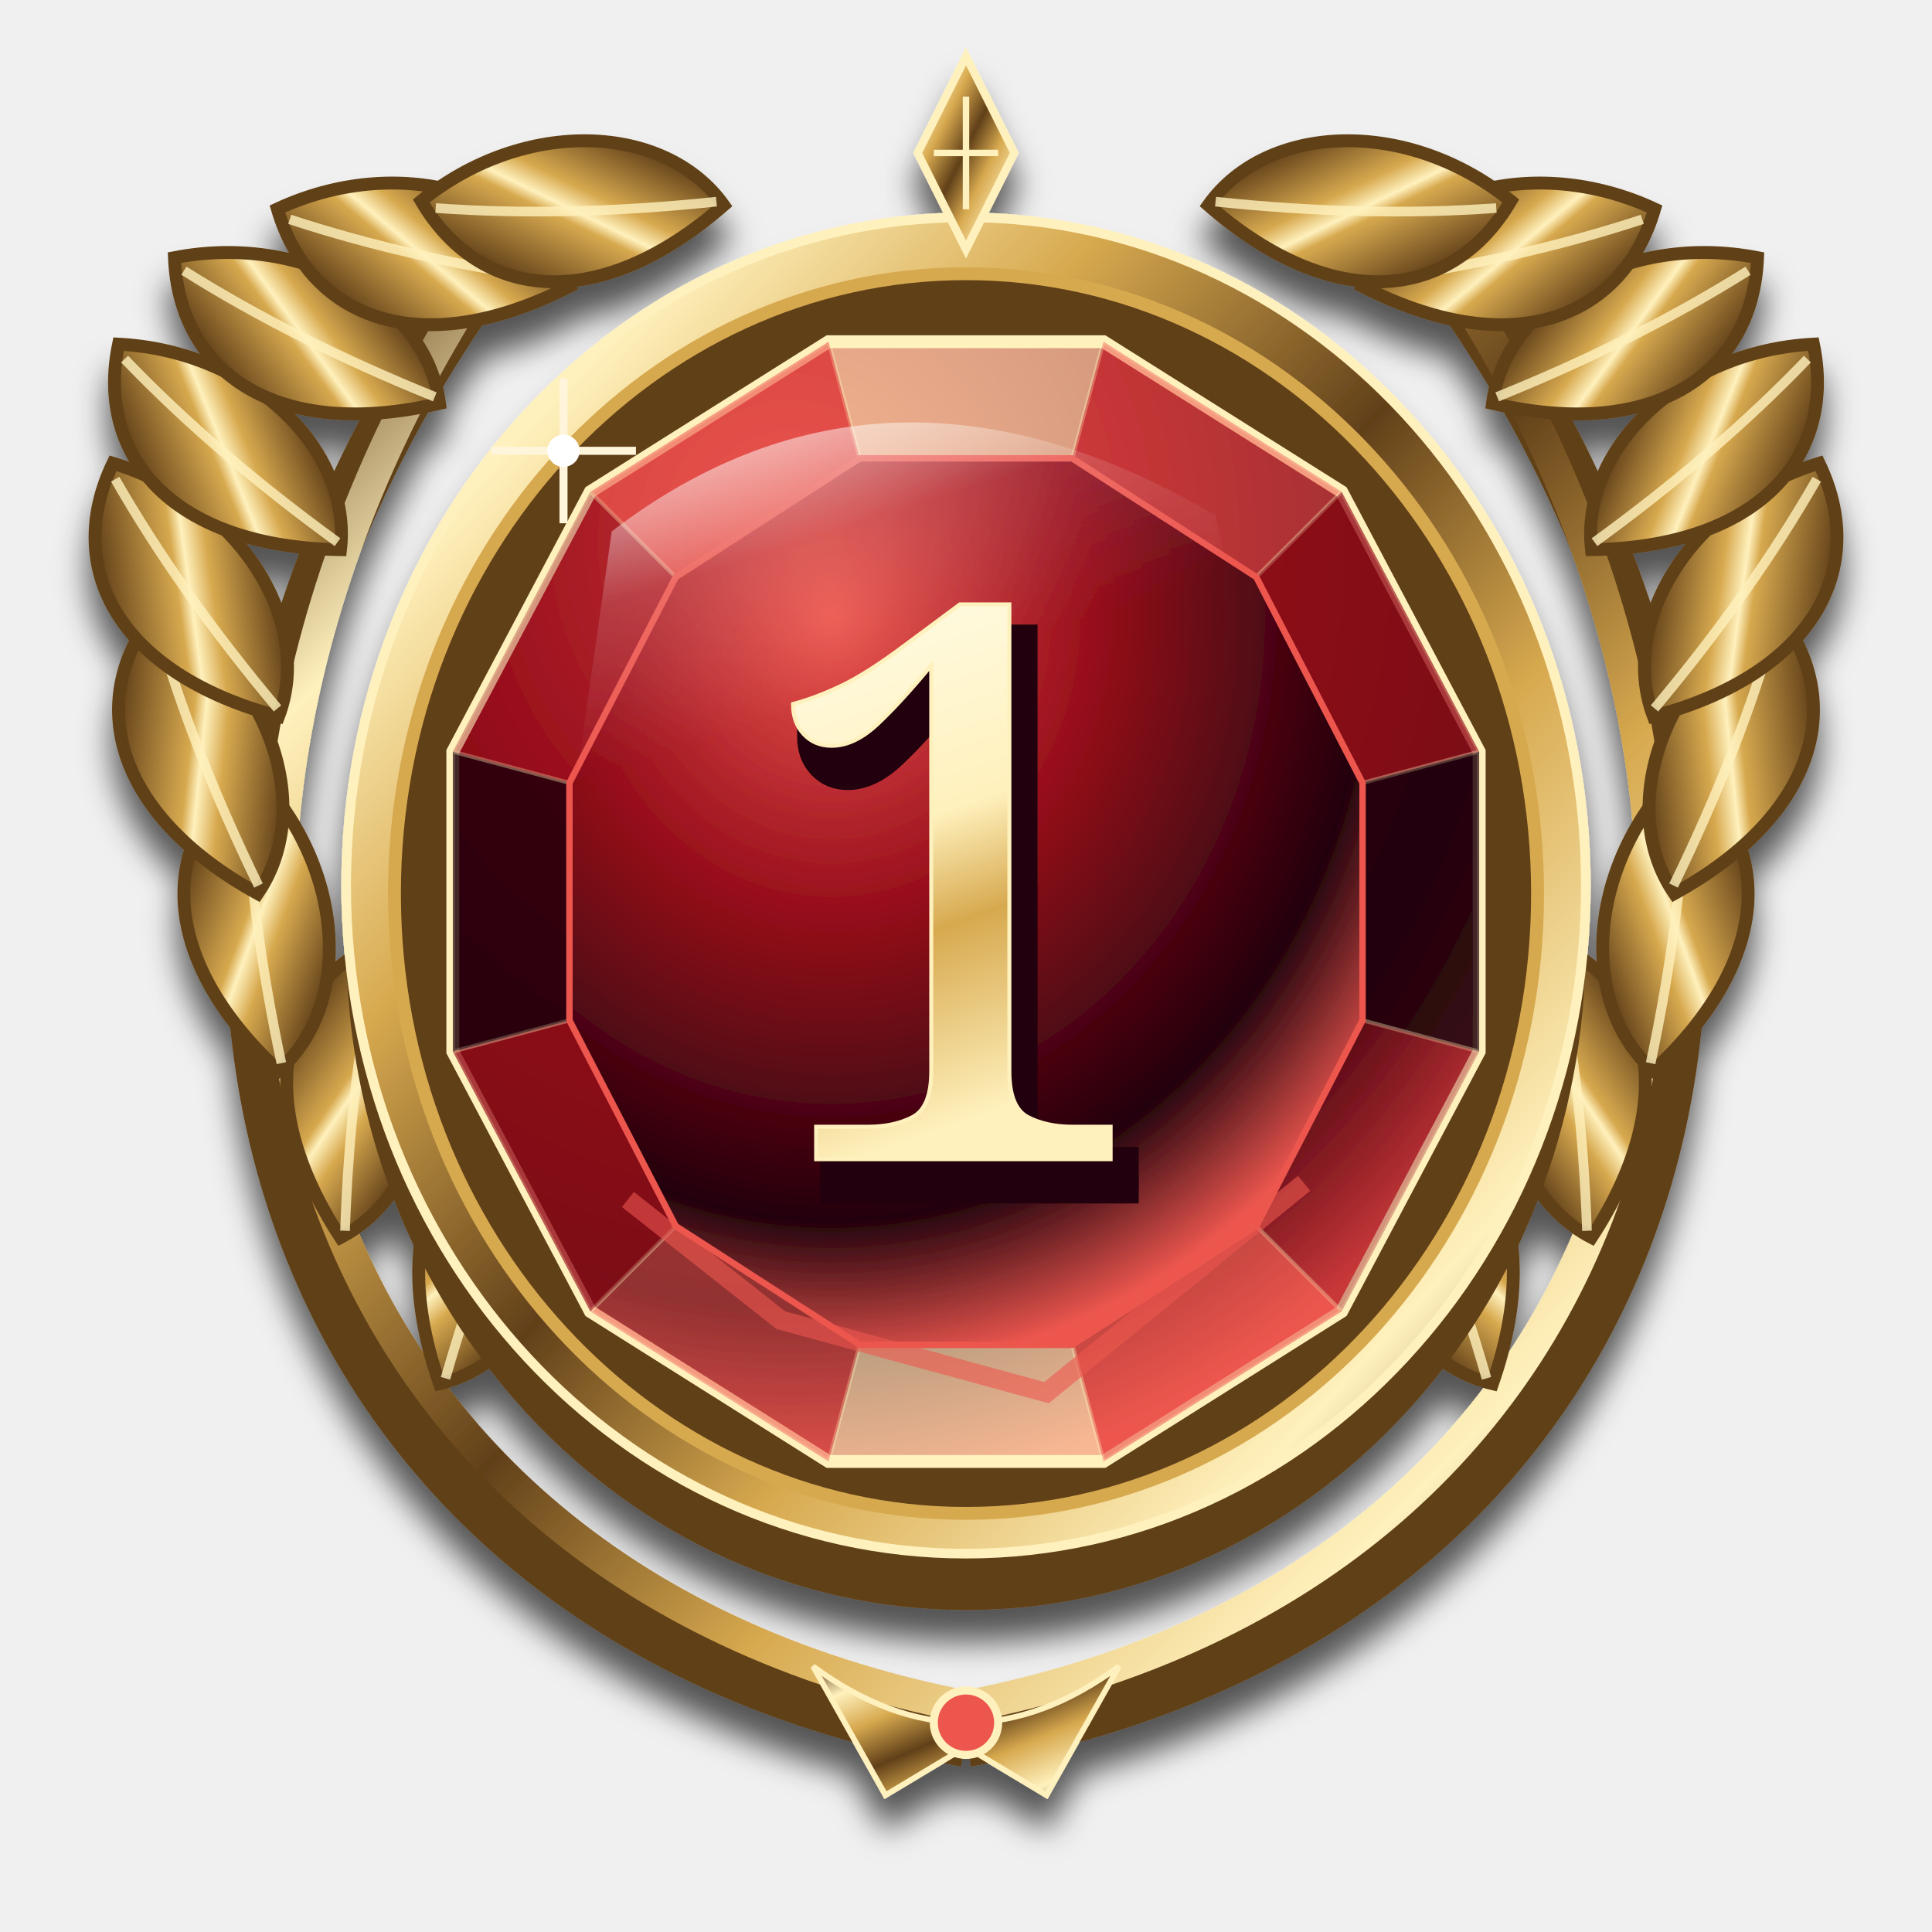
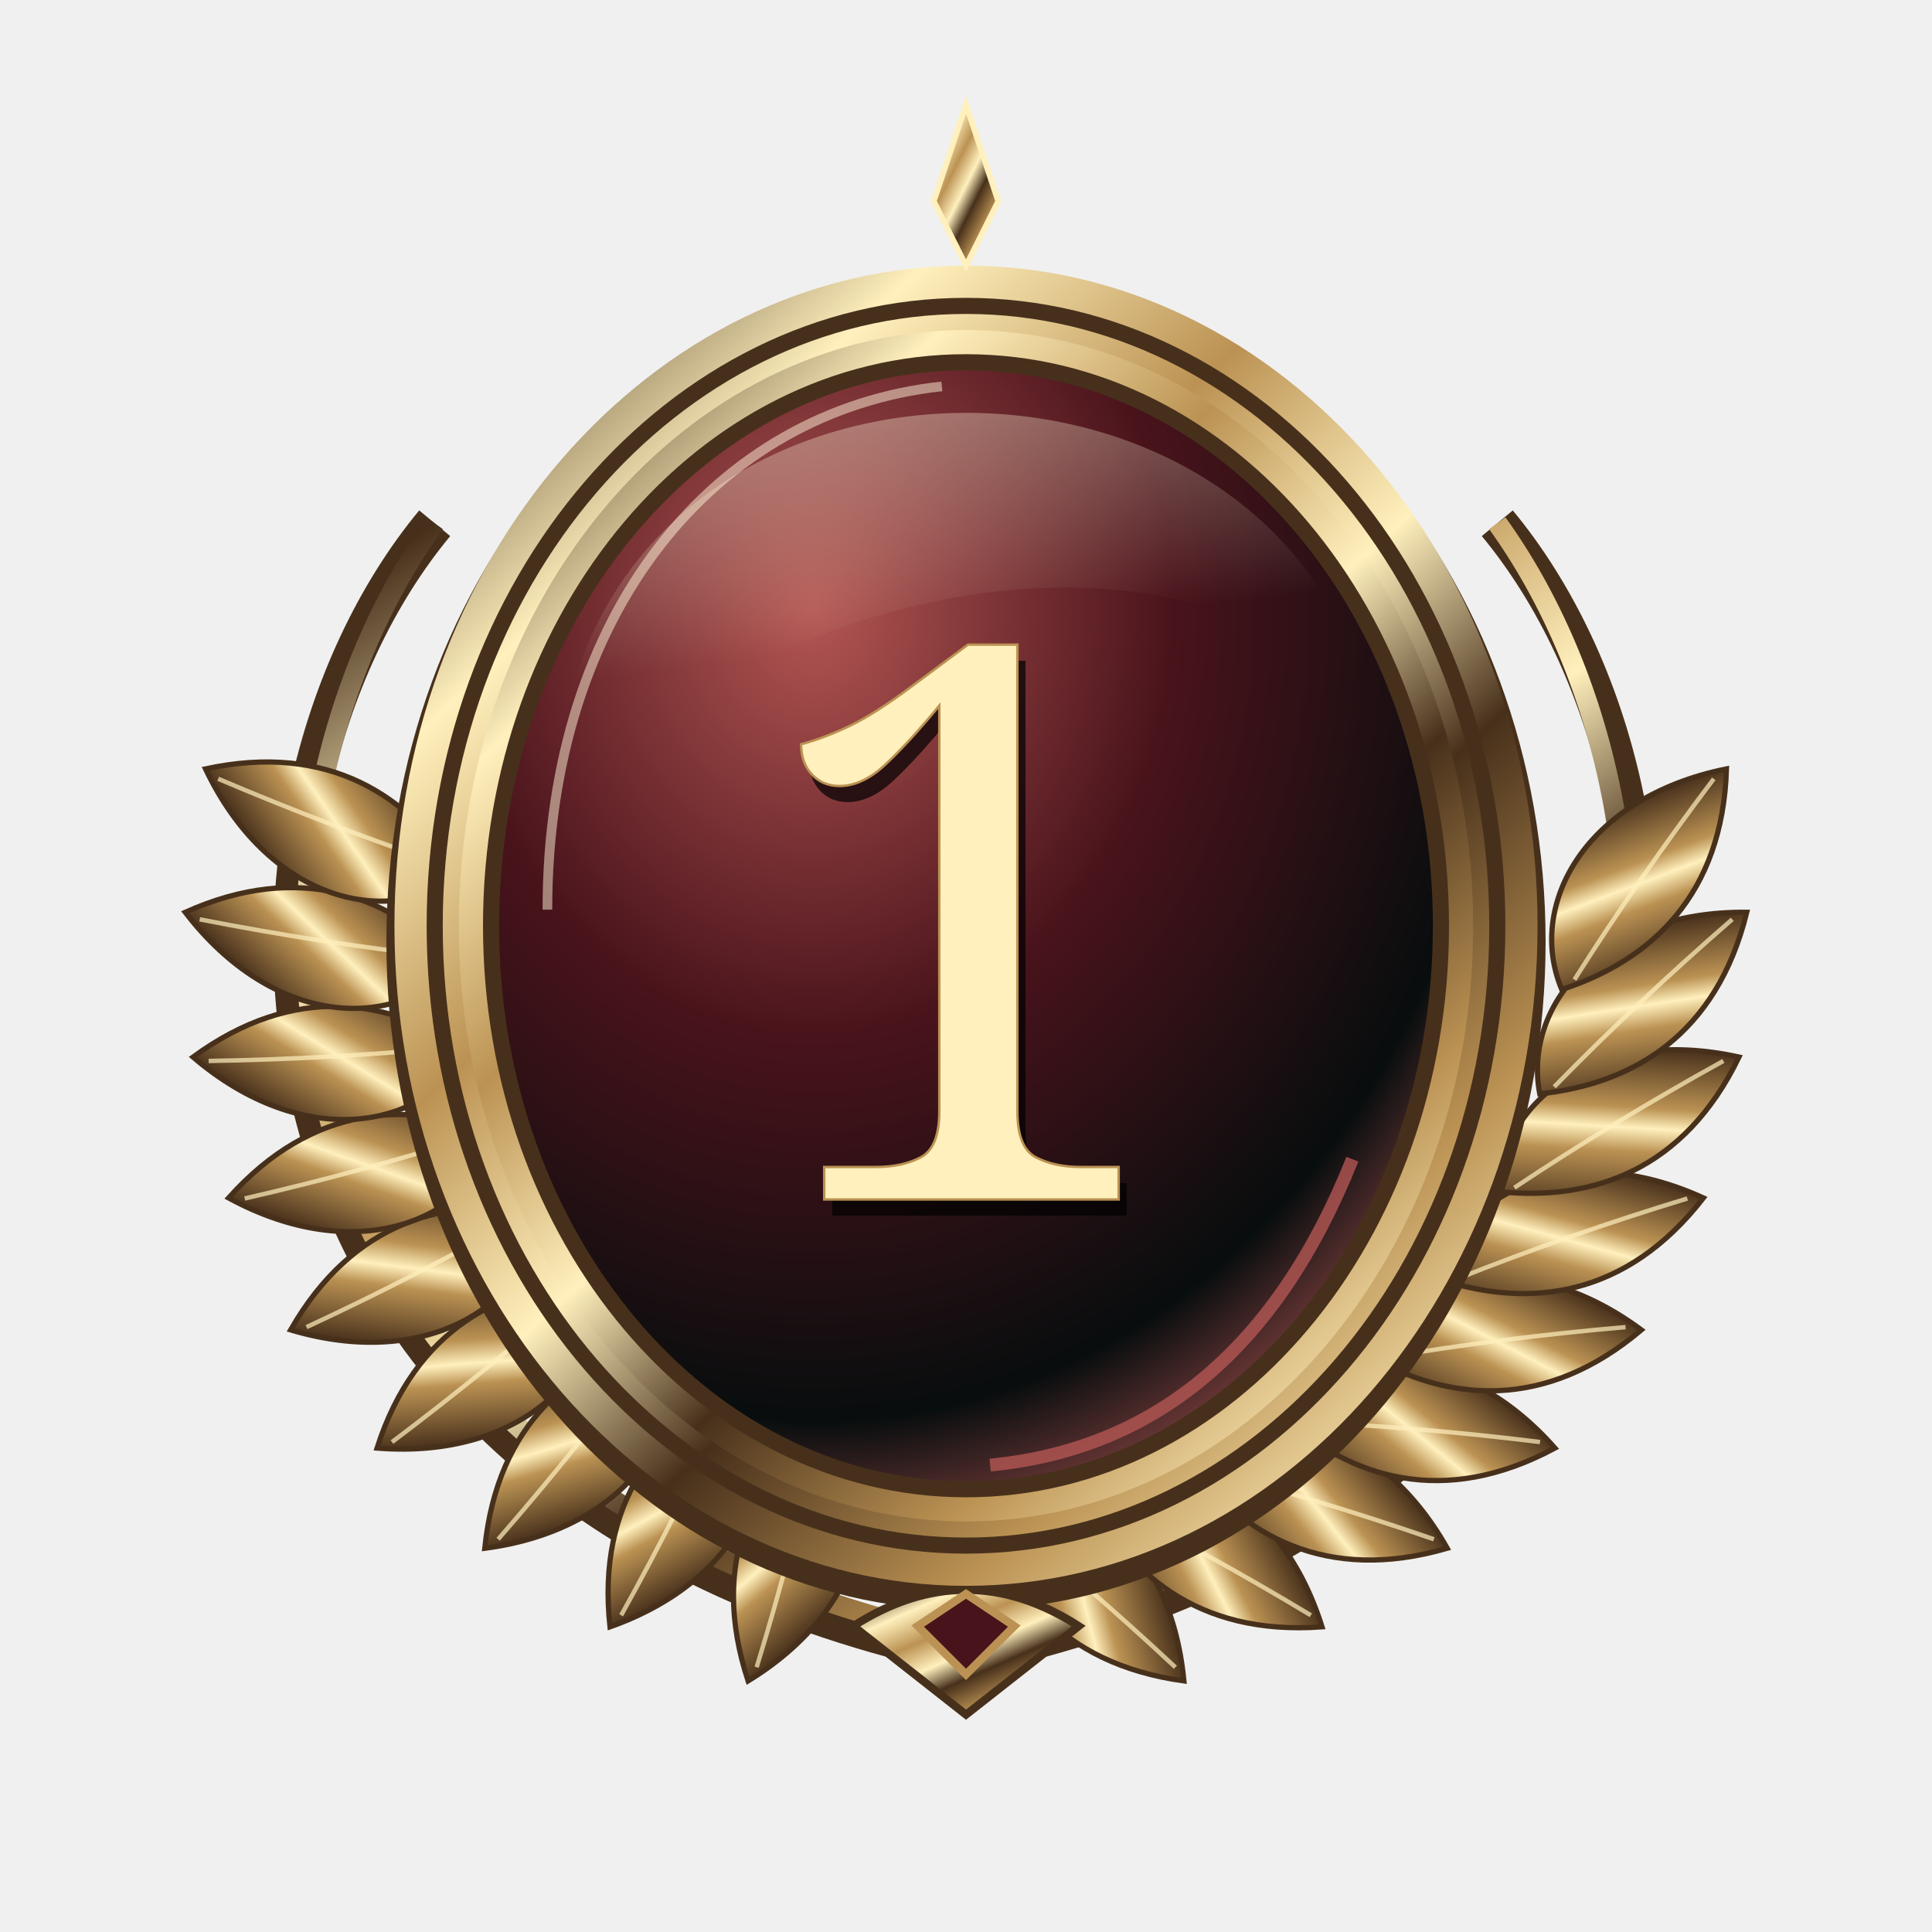
- <svg xmlns="http://www.w3.org/2000/svg" viewBox="0 0 240 240">
+ <svg xmlns="http://www.w3.org/2000/svg" width="240" height="240" viewBox="0 0 240 240">
  <defs>
-     <linearGradient id="metal" x1="0" y1="0" x2="1" y2="1">
-       <stop stop-color="#614019" />
-       <stop offset=".15" stop-color="#fff1bd" />
-       <stop offset=".31" stop-color="#d7a94f" />
-       <stop offset=".49" stop-color="#614019" />
-       <stop offset=".65" stop-color="#d7a94f" />
-       <stop offset=".84" stop-color="#fff1bd" />
-       <stop offset="1" stop-color="#614019" />
+     <linearGradient id="metal" x1=".1" y1="0" x2=".9" y2="1" gradientUnits="objectBoundingBox">
+       <stop stop-color="#47301b" />
+       <stop offset=".18" stop-color="#fff0bd" />
+       <stop offset=".35" stop-color="#bb9253" />
+       <stop offset=".5" stop-color="#fff0bd" />
+       <stop offset=".63" stop-color="#47301b" />
+       <stop offset=".8" stop-color="#bb9253" />
+       <stop offset=".95" stop-color="#fff0bd" />
+       <stop offset="1" stop-color="#47301b" />
    </linearGradient>
-     <linearGradient id="leaf">
-       <stop stop-color="#614019" />
-       <stop offset=".43" stop-color="#d7a94f" />
-       <stop offset=".5" stop-color="#fff1bd" />
-       <stop offset=".63" stop-color="#d7a94f" />
-       <stop offset="1" stop-color="#614019" />
+     <linearGradient id="leaf" x2="1" y2=".7">
+       <stop stop-color="#47301b" />
+       <stop offset=".38" stop-color="#bb9253" />
+       <stop offset=".52" stop-color="#fff0bd" />
+       <stop offset=".64" stop-color="#bb9253" />
+       <stop offset="1" stop-color="#47301b" />
    </linearGradient>
-     <radialGradient id="stone" cx=".33" cy=".18" r=".85">
-       <stop stop-color="#ec564e" />
-       <stop offset=".4" stop-color="#940c1a" />
-       <stop offset=".8" stop-color="#23030d" />
-       <stop offset="1" stop-color="#ec564e" />
+     <radialGradient id="enamel" cx=".34" cy=".22" r=".9">
+       <stop stop-color="#b35653" />
+       <stop offset=".42" stop-color="#49131b" />
+       <stop offset=".8" stop-color="#080d0e" />
+       <stop offset="1" stop-color="#b35653" />
    </radialGradient>
-     <linearGradient id="shine" x1="0" y1="0" x2=".5" y2="1">
-       <stop stop-color="#fff" stop-opacity=".85" />
-       <stop offset=".35" stop-color="#fff" stop-opacity=".13" />
-       <stop offset=".65" stop-color="#fff" stop-opacity="0" />
+     <linearGradient id="glass" x2=".25" y2="1">
+       <stop stop-color="#fff6db" stop-opacity=".42" />
+       <stop offset=".65" stop-color="#fff6db" stop-opacity="0" />
    </linearGradient>
-     <linearGradient id="number" x1="0" y1="0" x2=".2" y2="1">
-       <stop stop-color="#fffce7" />
-       <stop offset=".45" stop-color="#fff1bd" />
-       <stop offset=".65" stop-color="#d7a94f" />
-       <stop offset="1" stop-color="#fff1bd" />
-     </linearGradient>
-     <filter id="shadow">
-       <feDropShadow dx="0" dy="4" stdDeviation="2" flood-opacity=".65" />
-     </filter>
  </defs>
-   <g filter="url(#shadow)">
-     <path d="M120 216C29 200 8 109 58 37M120 216C211 200 232 109 182 37" fill="none" stroke="#614019" stroke-width="7" />
-     <path d="M120 212C33 195 13 109 58 37M120 212C207 195 227 109 182 37" fill="none" stroke="url(#metal)" stroke-width="4" />
-     <g transform="">
-       <g transform="translate(54.60 171.89) rotate(48)">
-         <path d="M0 0C-19-8-24-22-16-34C-1-27 6-11 0 0Z" fill="url(#leaf)" stroke="#614019" stroke-width="1.6" />
-         <path d="M-16-32Q-10-17 0-1" fill="none" stroke="#fff1bd" stroke-width="1.2" opacity=".8" />
-       </g>
-       <g transform="translate(42.30 153.72) rotate(34)">
-         <path d="M0 0C-19-8-24-22-16-34C-1-27 6-11 0 0Z" fill="url(#leaf)" stroke="#614019" stroke-width="1.6" />
-         <path d="M-16-32Q-10-17 0-1" fill="none" stroke="#fff1bd" stroke-width="1.2" opacity=".8" />
-       </g>
-       <g transform="translate(34.61 133.01) rotate(20)">
-         <path d="M0 0C-19-8-24-22-16-34C-1-27 6-11 0 0Z" fill="url(#leaf)" stroke="#614019" stroke-width="1.6" />
-         <path d="M-16-32Q-10-17 0-1" fill="none" stroke="#fff1bd" stroke-width="1.2" opacity=".8" />
-       </g>
-       <g transform="translate(32.00 111.00) rotate(6)">
-         <path d="M0 0C-19-8-24-22-16-34C-1-27 6-11 0 0Z" fill="url(#leaf)" stroke="#614019" stroke-width="1.6" />
-         <path d="M-16-32Q-10-17 0-1" fill="none" stroke="#fff1bd" stroke-width="1.2" opacity=".8" />
-       </g>
-       <g transform="translate(34.61 88.99) rotate(-8)">
-         <path d="M0 0C-19-8-24-22-16-34C-1-27 6-11 0 0Z" fill="url(#leaf)" stroke="#614019" stroke-width="1.6" />
-         <path d="M-16-32Q-10-17 0-1" fill="none" stroke="#fff1bd" stroke-width="1.2" opacity=".8" />
-       </g>
-       <g transform="translate(42.30 68.28) rotate(-22)">
-         <path d="M0 0C-19-8-24-22-16-34C-1-27 6-11 0 0Z" fill="url(#leaf)" stroke="#614019" stroke-width="1.6" />
-         <path d="M-16-32Q-10-17 0-1" fill="none" stroke="#fff1bd" stroke-width="1.2" opacity=".8" />
-       </g>
-       <g transform="translate(54.60 50.11) rotate(-36)">
-         <path d="M0 0C-19-8-24-22-16-34C-1-27 6-11 0 0Z" fill="url(#leaf)" stroke="#614019" stroke-width="1.6" />
-         <path d="M-16-32Q-10-17 0-1" fill="none" stroke="#fff1bd" stroke-width="1.2" opacity=".8" />
-       </g>
-       <g transform="translate(70.79 35.56) rotate(-50)">
-         <path d="M0 0C-19-8-24-22-16-34C-1-27 6-11 0 0Z" fill="url(#leaf)" stroke="#614019" stroke-width="1.6" />
-         <path d="M-16-32Q-10-17 0-1" fill="none" stroke="#fff1bd" stroke-width="1.2" opacity=".8" />
-       </g>
-       <g transform="translate(89.90 25.49) rotate(-64)">
-         <path d="M0 0C-19-8-24-22-16-34C-1-27 6-11 0 0Z" fill="url(#leaf)" stroke="#614019" stroke-width="1.6" />
-         <path d="M-16-32Q-10-17 0-1" fill="none" stroke="#fff1bd" stroke-width="1.2" opacity=".8" />
-       </g>
-     </g>
-     <g transform="translate(240 0) scale(-1 1)">
-       <g transform="translate(54.60 171.89) rotate(48)">
-         <path d="M0 0C-19-8-24-22-16-34C-1-27 6-11 0 0Z" fill="url(#leaf)" stroke="#614019" stroke-width="1.6" />
-         <path d="M-16-32Q-10-17 0-1" fill="none" stroke="#fff1bd" stroke-width="1.2" opacity=".8" />
-       </g>
-       <g transform="translate(42.30 153.72) rotate(34)">
-         <path d="M0 0C-19-8-24-22-16-34C-1-27 6-11 0 0Z" fill="url(#leaf)" stroke="#614019" stroke-width="1.6" />
-         <path d="M-16-32Q-10-17 0-1" fill="none" stroke="#fff1bd" stroke-width="1.2" opacity=".8" />
-       </g>
-       <g transform="translate(34.61 133.01) rotate(20)">
-         <path d="M0 0C-19-8-24-22-16-34C-1-27 6-11 0 0Z" fill="url(#leaf)" stroke="#614019" stroke-width="1.6" />
-         <path d="M-16-32Q-10-17 0-1" fill="none" stroke="#fff1bd" stroke-width="1.2" opacity=".8" />
-       </g>
-       <g transform="translate(32.00 111.00) rotate(6)">
-         <path d="M0 0C-19-8-24-22-16-34C-1-27 6-11 0 0Z" fill="url(#leaf)" stroke="#614019" stroke-width="1.6" />
-         <path d="M-16-32Q-10-17 0-1" fill="none" stroke="#fff1bd" stroke-width="1.2" opacity=".8" />
-       </g>
-       <g transform="translate(34.61 88.99) rotate(-8)">
-         <path d="M0 0C-19-8-24-22-16-34C-1-27 6-11 0 0Z" fill="url(#leaf)" stroke="#614019" stroke-width="1.6" />
-         <path d="M-16-32Q-10-17 0-1" fill="none" stroke="#fff1bd" stroke-width="1.2" opacity=".8" />
-       </g>
-       <g transform="translate(42.30 68.28) rotate(-22)">
-         <path d="M0 0C-19-8-24-22-16-34C-1-27 6-11 0 0Z" fill="url(#leaf)" stroke="#614019" stroke-width="1.6" />
-         <path d="M-16-32Q-10-17 0-1" fill="none" stroke="#fff1bd" stroke-width="1.2" opacity=".8" />
-       </g>
-       <g transform="translate(54.60 50.11) rotate(-36)">
-         <path d="M0 0C-19-8-24-22-16-34C-1-27 6-11 0 0Z" fill="url(#leaf)" stroke="#614019" stroke-width="1.6" />
-         <path d="M-16-32Q-10-17 0-1" fill="none" stroke="#fff1bd" stroke-width="1.2" opacity=".8" />
-       </g>
-       <g transform="translate(70.79 35.56) rotate(-50)">
-         <path d="M0 0C-19-8-24-22-16-34C-1-27 6-11 0 0Z" fill="url(#leaf)" stroke="#614019" stroke-width="1.6" />
-         <path d="M-16-32Q-10-17 0-1" fill="none" stroke="#fff1bd" stroke-width="1.2" opacity=".8" />
-       </g>
-       <g transform="translate(89.90 25.49) rotate(-64)">
-         <path d="M0 0C-19-8-24-22-16-34C-1-27 6-11 0 0Z" fill="url(#leaf)" stroke="#614019" stroke-width="1.6" />
-         <path d="M-16-32Q-10-17 0-1" fill="none" stroke="#fff1bd" stroke-width="1.2" opacity=".8" />
-       </g>
-     </g>
-     <ellipse cx="120" cy="117" rx="77" ry="83" fill="#614019" />
-     <ellipse cx="120" cy="110" rx="77" ry="83" fill="url(#metal)" stroke="#fff1bd" stroke-width="1.2" />
-     <ellipse cx="120" cy="111" rx="71" ry="77" fill="#614019" stroke="#d7a94f" stroke-width="1.6" />
-     <polygon points="102.92,42.45 137.08,42.45 166.67,61.09 183.75,93.37 183.75,130.63 166.67,162.91 137.08,181.55 102.92,181.55 73.33,162.91 56.25,130.63 56.25,93.37 73.33,61.09" fill="url(#stone)" stroke="#fff1bd" stroke-width="1.6" />
-     <polygon points="102.92,42.45 137.08,42.45 133.20,56.94 106.80,56.94" fill="#fff1bd" fill-opacity="0.62" stroke="#fff1bd" stroke-opacity=".2" stroke-width=".5" />
-     <polygon points="137.08,42.45 166.67,61.09 156.06,71.69 133.20,56.94" fill="#ec564e" fill-opacity="0.55" stroke="#fff1bd" stroke-opacity=".2" stroke-width=".5" />
-     <polygon points="166.67,61.09 183.75,93.37 169.26,97.25 156.06,71.69" fill="#940c1a" fill-opacity="0.8" stroke="#fff1bd" stroke-opacity=".2" stroke-width=".5" />
-     <polygon points="183.75,93.37 183.75,130.63 169.26,126.75 169.26,97.25" fill="#23030d" fill-opacity="0.85" stroke="#fff1bd" stroke-opacity=".2" stroke-width=".5" />
-     <polygon points="183.75,130.63 166.67,162.91 156.06,152.31 169.26,126.75" fill="#940c1a" fill-opacity="0.4" stroke="#fff1bd" stroke-opacity=".2" stroke-width=".5" />
-     <polygon points="166.67,162.91 137.08,181.55 133.20,167.06 156.06,152.31" fill="#ec564e" fill-opacity="0.65" stroke="#fff1bd" stroke-opacity=".2" stroke-width=".5" />
-     <polygon points="137.08,181.55 102.92,181.55 106.80,167.06 133.20,167.06" fill="#fff1bd" fill-opacity="0.62" stroke="#fff1bd" stroke-opacity=".2" stroke-width=".5" />
-     <polygon points="102.92,181.55 73.33,162.91 83.94,152.31 106.80,167.06" fill="#ec564e" fill-opacity="0.55" stroke="#fff1bd" stroke-opacity=".2" stroke-width=".5" />
-     <polygon points="73.33,162.91 56.25,130.63 70.74,126.75 83.94,152.31" fill="#940c1a" fill-opacity="0.8" stroke="#fff1bd" stroke-opacity=".2" stroke-width=".5" />
-     <polygon points="56.25,130.63 56.25,93.37 70.74,97.25 70.74,126.75" fill="#23030d" fill-opacity="0.85" stroke="#fff1bd" stroke-opacity=".2" stroke-width=".5" />
-     <polygon points="56.25,93.37 73.33,61.09 83.94,71.69 70.74,97.25" fill="#940c1a" fill-opacity="0.4" stroke="#fff1bd" stroke-opacity=".2" stroke-width=".5" />
-     <polygon points="73.33,61.09 102.92,42.45 106.80,56.94 83.94,71.69" fill="#ec564e" fill-opacity="0.65" stroke="#fff1bd" stroke-opacity=".2" stroke-width=".5" />
-     <polygon points="106.80,56.94 133.20,56.94 156.06,71.69 169.26,97.25 169.26,126.75 156.06,152.31 133.20,167.06 106.80,167.06 83.94,152.31 70.74,126.75 70.74,97.25 83.94,71.69" fill="url(#stone)" stroke="#ec564e" stroke-width=".8" />
-     <path d="M76 66Q110 40 151 64L157 91Q111 78 70 108Z" fill="url(#shine)" />
-     <path d="M78 149L97 164 130 173 162 147" fill="none" stroke="#ec564e" stroke-width="2.4" opacity=".6" />
-     <text x="121" y="148" text-anchor="middle" font-family="Georgia,serif" font-size="96" fill="#23030d" stroke="#23030d" stroke-width="3">1</text>
-     <text x="119" y="144" text-anchor="middle" font-family="Georgia,serif" font-size="96" fill="url(#number)" stroke="#fff1bd" stroke-width=".5">1</text>
-     <path d="M120 7L126 19 120 31 114 19Z" fill="url(#metal)" stroke="#fff1bd" />
-     <path d="M120 12V26M116 19H124" stroke="#fff1bd" stroke-width=".8" />
-     <path d="M101 207Q120 221 139 207L130 223 120 217 110 223Z" fill="url(#metal)" stroke="#fff1bd" stroke-width=".7" />
-     <circle cx="120" cy="214" r="4" fill="#ec564e" stroke="#fff1bd" />
-     <path d="M70 47V65M61 56H79" stroke="#fff5da" stroke-width="1" />
-     <circle cx="70" cy="56" r="2" fill="#fff" />
+   <path d="M113 204C24 181 25 100 54 65M127 204C216 181 215 100 186 65" fill="none" stroke="#47301b" stroke-width="5" />
+   <path d="M113 202C25 179 28 101 54 65M127 202C215 179 212 101 186 65" fill="none" stroke="url(#metal)" stroke-width="2.5" />
+   <g transform="translate(98.23 200.33) rotate(32)">
+     <path d="M0 10C-12 0-13-12-9-23C2-20 8-6 0 10Z" fill="url(#leaf)" stroke="#47301b" stroke-width=".65" />
+     <path d="M0 8Q-4-7-9-21" fill="none" stroke="#fff0bd" stroke-width=".55" opacity=".7" />
  </g>
+   <g transform="translate(82.72 194.90) rotate(44)">
+     <path d="M0 10C-12 0-13-12-9-23C2-20 8-6 0 10Z" fill="url(#leaf)" stroke="#47301b" stroke-width=".65" />
+     <path d="M0 8Q-4-7-9-21" fill="none" stroke="#fff0bd" stroke-width=".55" opacity=".7" />
+   </g>
+   <g transform="translate(68.51 186.74) rotate(56)">
+     <path d="M0 10C-12 0-13-12-9-23C2-20 8-6 0 10Z" fill="url(#leaf)" stroke="#47301b" stroke-width=".65" />
+     <path d="M0 8Q-4-7-9-21" fill="none" stroke="#fff0bd" stroke-width=".55" opacity=".7" />
+   </g>
+   <g transform="translate(56.11 176.14) rotate(68)">
+     <path d="M0 10C-12 0-13-12-9-23C2-20 8-6 0 10Z" fill="url(#leaf)" stroke="#47301b" stroke-width=".65" />
+     <path d="M0 8Q-4-7-9-21" fill="none" stroke="#fff0bd" stroke-width=".55" opacity=".7" />
+   </g>
+   <g transform="translate(45.95 163.47) rotate(80)">
+     <path d="M0 10C-12 0-13-12-9-23C2-20 8-6 0 10Z" fill="url(#leaf)" stroke="#47301b" stroke-width=".65" />
+     <path d="M0 8Q-4-7-9-21" fill="none" stroke="#fff0bd" stroke-width=".55" opacity=".7" />
+   </g>
+   <g transform="translate(38.39 149.16) rotate(92)">
+     <path d="M0 10C-12 0-13-12-9-23C2-20 8-6 0 10Z" fill="url(#leaf)" stroke="#47301b" stroke-width=".65" />
+     <path d="M0 8Q-4-7-9-21" fill="none" stroke="#fff0bd" stroke-width=".55" opacity=".7" />
+   </g>
+   <g transform="translate(33.68 133.73) rotate(104)">
+     <path d="M0 10C-12 0-13-12-9-23C2-20 8-6 0 10Z" fill="url(#leaf)" stroke="#47301b" stroke-width=".65" />
+     <path d="M0 8Q-4-7-9-21" fill="none" stroke="#fff0bd" stroke-width=".55" opacity=".7" />
+   </g>
+   <g transform="translate(32.00 117.71) rotate(116)">
+     <path d="M0 10C-12 0-13-12-9-23C2-20 8-6 0 10Z" fill="url(#leaf)" stroke="#47301b" stroke-width=".65" />
+     <path d="M0 8Q-4-7-9-21" fill="none" stroke="#fff0bd" stroke-width=".55" opacity=".7" />
+   </g>
+   <g transform="translate(33.41 101.67) rotate(128)">
+     <path d="M0 10C-12 0-13-12-9-23C2-20 8-6 0 10Z" fill="url(#leaf)" stroke="#47301b" stroke-width=".65" />
+     <path d="M0 8Q-4-7-9-21" fill="none" stroke="#fff0bd" stroke-width=".55" opacity=".7" />
+   </g>
+   <g transform="translate(141.77 200.33) rotate(-32)">
+     <path d="M0 10C-12 0-13-12-9-23C2-20 8-6 0 10Z" fill="url(#leaf)" stroke="#47301b" stroke-width=".65" />
+     <path d="M0 8Q-4-7-9-21" fill="none" stroke="#fff0bd" stroke-width=".55" opacity=".7" />
+   </g>
+   <g transform="translate(157.28 194.90) rotate(-44)">
+     <path d="M0 10C-12 0-13-12-9-23C2-20 8-6 0 10Z" fill="url(#leaf)" stroke="#47301b" stroke-width=".65" />
+     <path d="M0 8Q-4-7-9-21" fill="none" stroke="#fff0bd" stroke-width=".55" opacity=".7" />
+   </g>
+   <g transform="translate(171.49 186.74) rotate(-56)">
+     <path d="M0 10C-12 0-13-12-9-23C2-20 8-6 0 10Z" fill="url(#leaf)" stroke="#47301b" stroke-width=".65" />
+     <path d="M0 8Q-4-7-9-21" fill="none" stroke="#fff0bd" stroke-width=".55" opacity=".7" />
+   </g>
+   <g transform="translate(183.89 176.14) rotate(-68)">
+     <path d="M0 10C-12 0-13-12-9-23C2-20 8-6 0 10Z" fill="url(#leaf)" stroke="#47301b" stroke-width=".65" />
+     <path d="M0 8Q-4-7-9-21" fill="none" stroke="#fff0bd" stroke-width=".55" opacity=".7" />
+   </g>
+   <g transform="translate(194.05 163.47) rotate(-80)">
+     <path d="M0 10C-12 0-13-12-9-23C2-20 8-6 0 10Z" fill="url(#leaf)" stroke="#47301b" stroke-width=".65" />
+     <path d="M0 8Q-4-7-9-21" fill="none" stroke="#fff0bd" stroke-width=".55" opacity=".7" />
+   </g>
+   <g transform="translate(201.61 149.16) rotate(-92)">
+     <path d="M0 10C-12 0-13-12-9-23C2-20 8-6 0 10Z" fill="url(#leaf)" stroke="#47301b" stroke-width=".65" />
+     <path d="M0 8Q-4-7-9-21" fill="none" stroke="#fff0bd" stroke-width=".55" opacity=".7" />
+   </g>
+   <g transform="translate(206.32 133.73) rotate(-104)">
+     <path d="M0 10C-12 0-13-12-9-23C2-20 8-6 0 10Z" fill="url(#leaf)" stroke="#47301b" stroke-width=".65" />
+     <path d="M0 8Q-4-7-9-21" fill="none" stroke="#fff0bd" stroke-width=".55" opacity=".7" />
+   </g>
+   <g transform="translate(208.00 117.71) rotate(-116)">
+     <path d="M0 10C-12 0-13-12-9-23C2-20 8-6 0 10Z" fill="url(#leaf)" stroke="#47301b" stroke-width=".65" />
+     <path d="M0 8Q-4-7-9-21" fill="none" stroke="#fff0bd" stroke-width=".55" opacity=".7" />
+   </g>
+   <g transform="translate(206.59 101.67) rotate(-128)">
+     <path d="M0 10C-12 0-13-12-9-23C2-20 8-6 0 10Z" fill="url(#leaf)" stroke="#47301b" stroke-width=".65" />
+     <path d="M0 8Q-4-7-9-21" fill="none" stroke="#fff0bd" stroke-width=".55" opacity=".7" />
+   </g>
+   <ellipse cx="120" cy="117" rx="72" ry="83" fill="#47301b" />
+   <ellipse cx="120" cy="115" rx="71" ry="82" fill="url(#metal)" />
+   <ellipse cx="120" cy="115" rx="66" ry="77" fill="none" stroke="#47301b" stroke-width="2" />
+   <ellipse cx="120" cy="115" rx="63" ry="74" fill="url(#metal)" />
+   <ellipse cx="120" cy="115" rx="59" ry="70" fill="url(#enamel)" stroke="#47301b" stroke-width="2" />
+   <path d="M69 100C70 39 157 36 170 87C147 64 100 70 69 100Z" fill="url(#glass)" />
+   <path d="M68 113C68 76 89 51 117 48" fill="none" stroke="#fff5d8" stroke-opacity=".5" stroke-width="1.2" />
+   <path d="M168 144Q154 179 123 182" fill="none" stroke="#b35653" stroke-width="1.6" opacity=".8" />
+   <text x="120" y="149" text-anchor="middle" font-family="Georgia,serif" font-size="96" fill="#000" opacity=".7" transform="translate(1 2)">1</text>
+   <text x="120" y="149" text-anchor="middle" font-family="Georgia,serif" font-size="96" fill="#fff0bd" stroke="#bb9253" stroke-width=".3">1</text>
+   <path d="M120 13 124 25 120 33 116 25Z" fill="url(#metal)" stroke="#fff0bd" stroke-width=".7" />
+   <path d="M106 202Q120 193 134 202L120 213Z" fill="url(#metal)" stroke="#47301b" stroke-width="1" />
+   <path d="M114 202 120 198 126 202 120 208Z" fill="#49131b" stroke="#bb9253" stroke-width="1" />
</svg>
